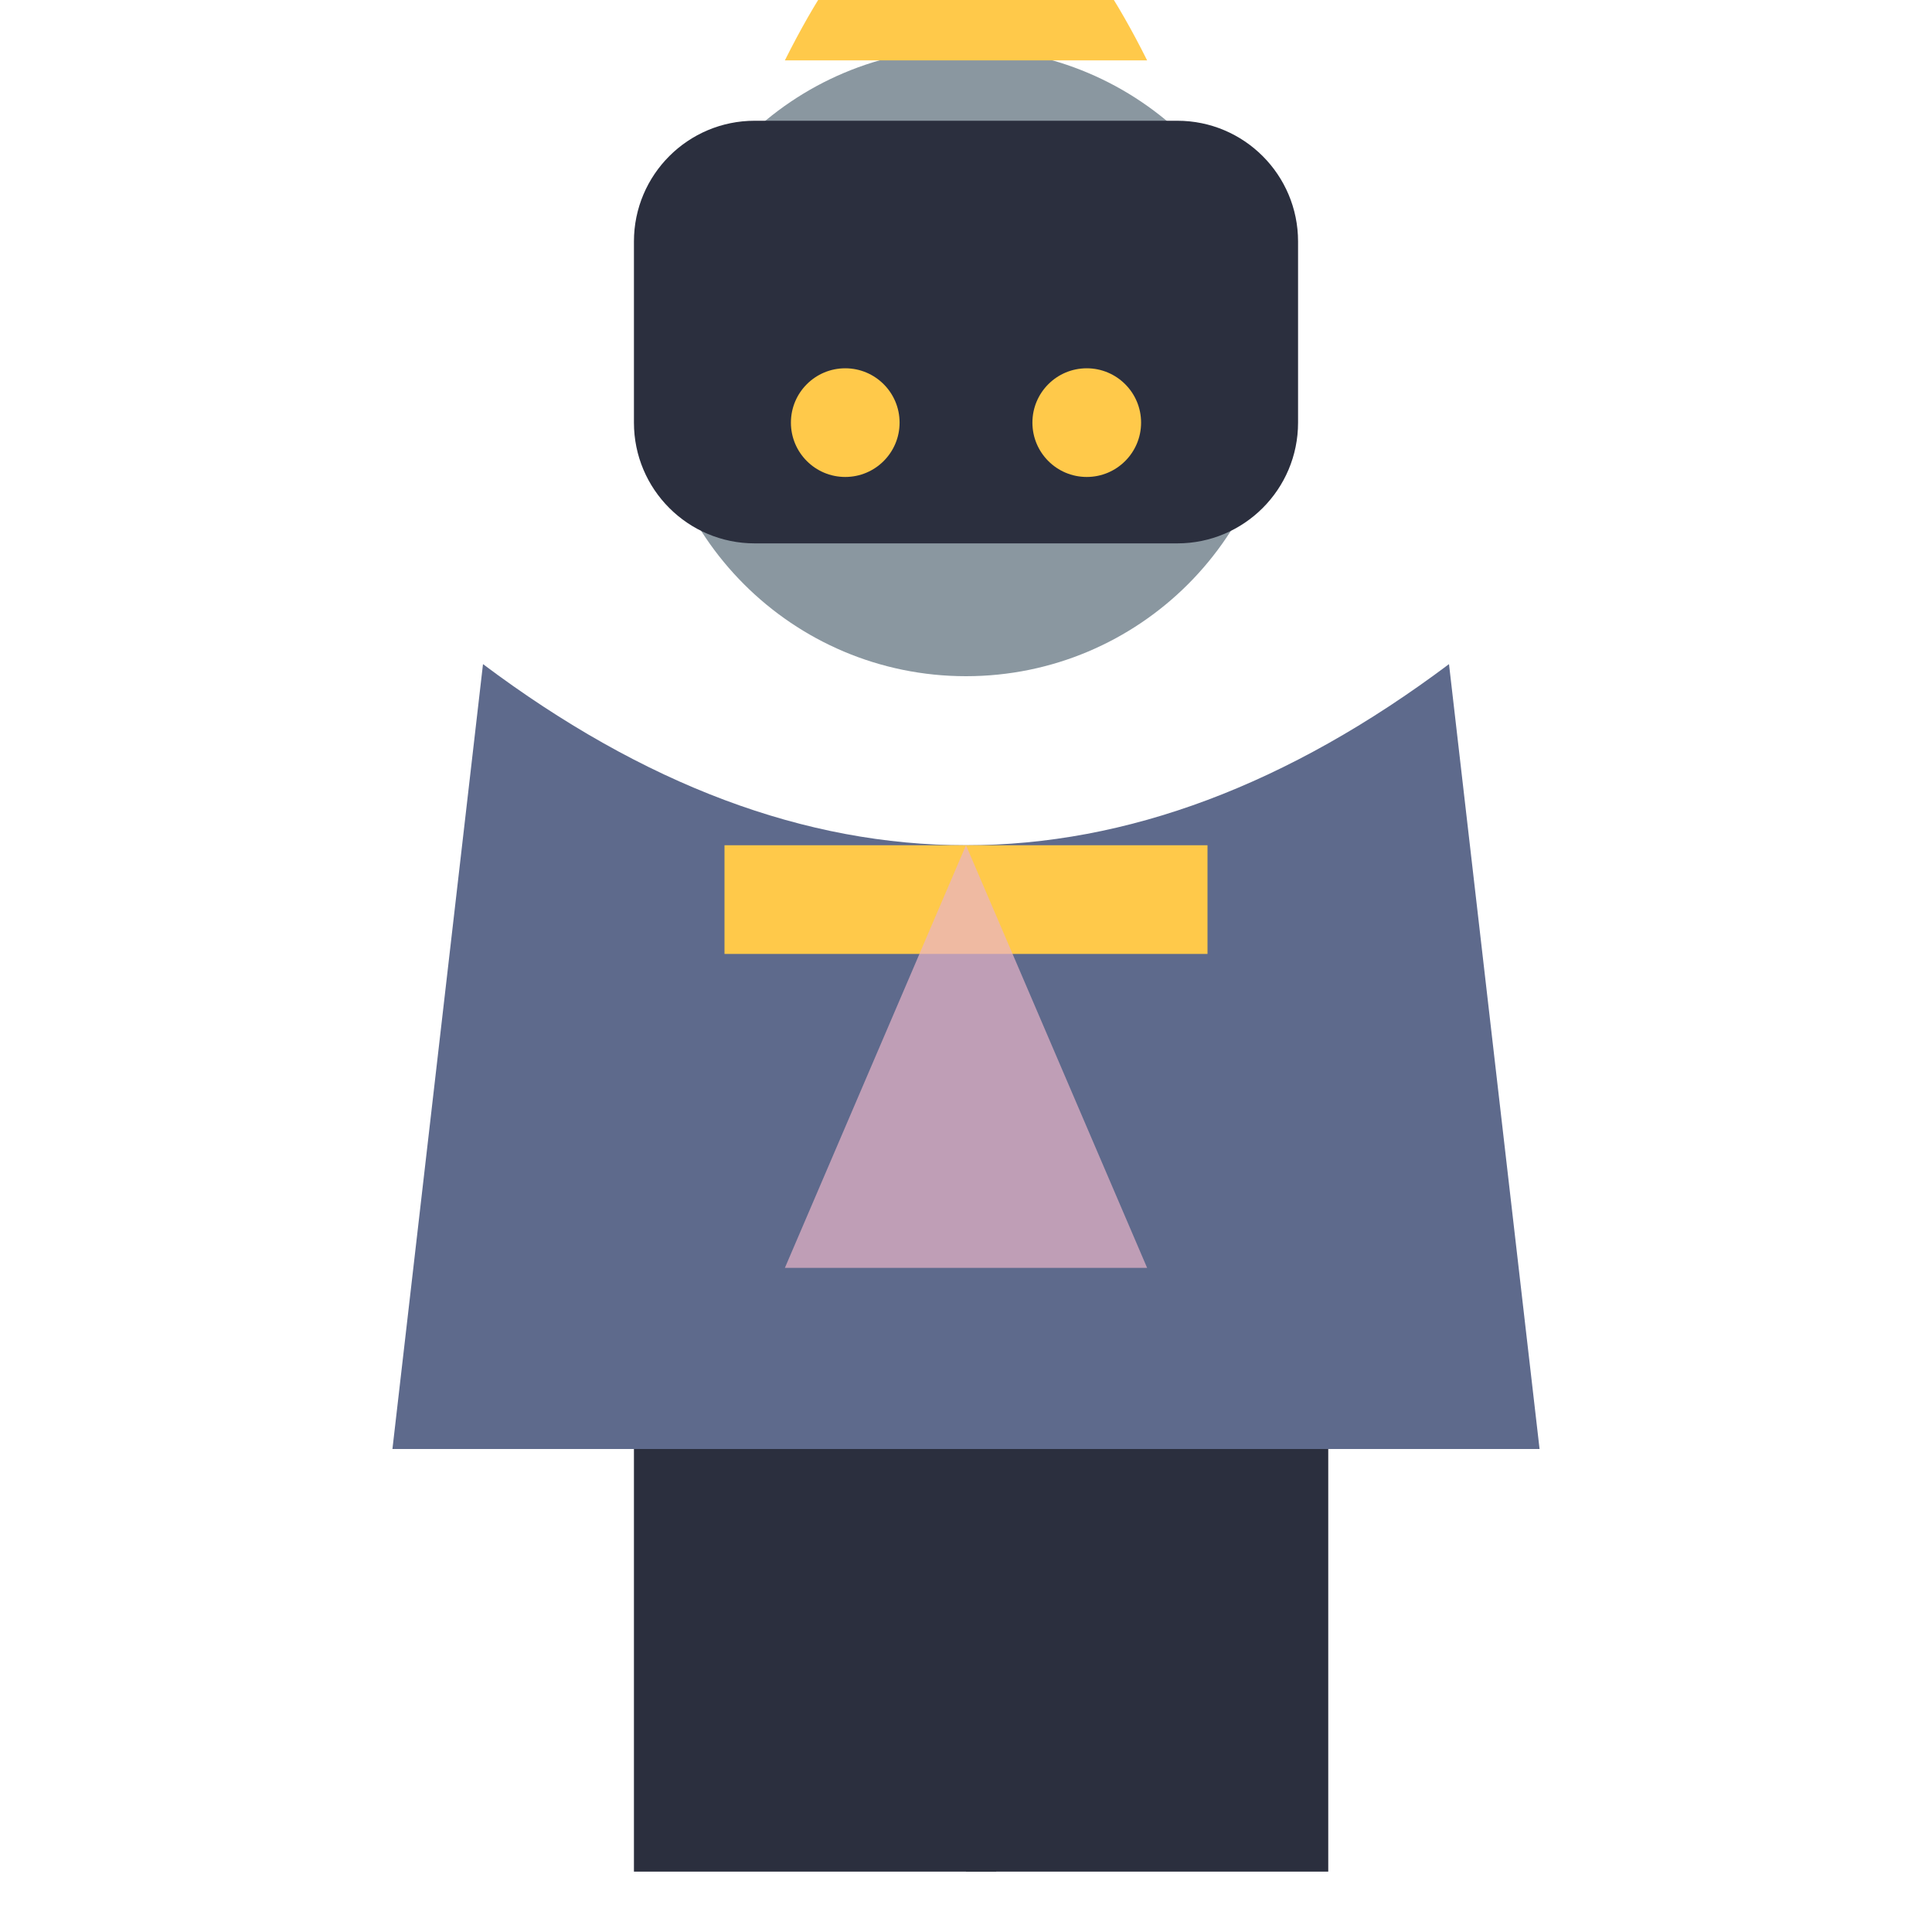
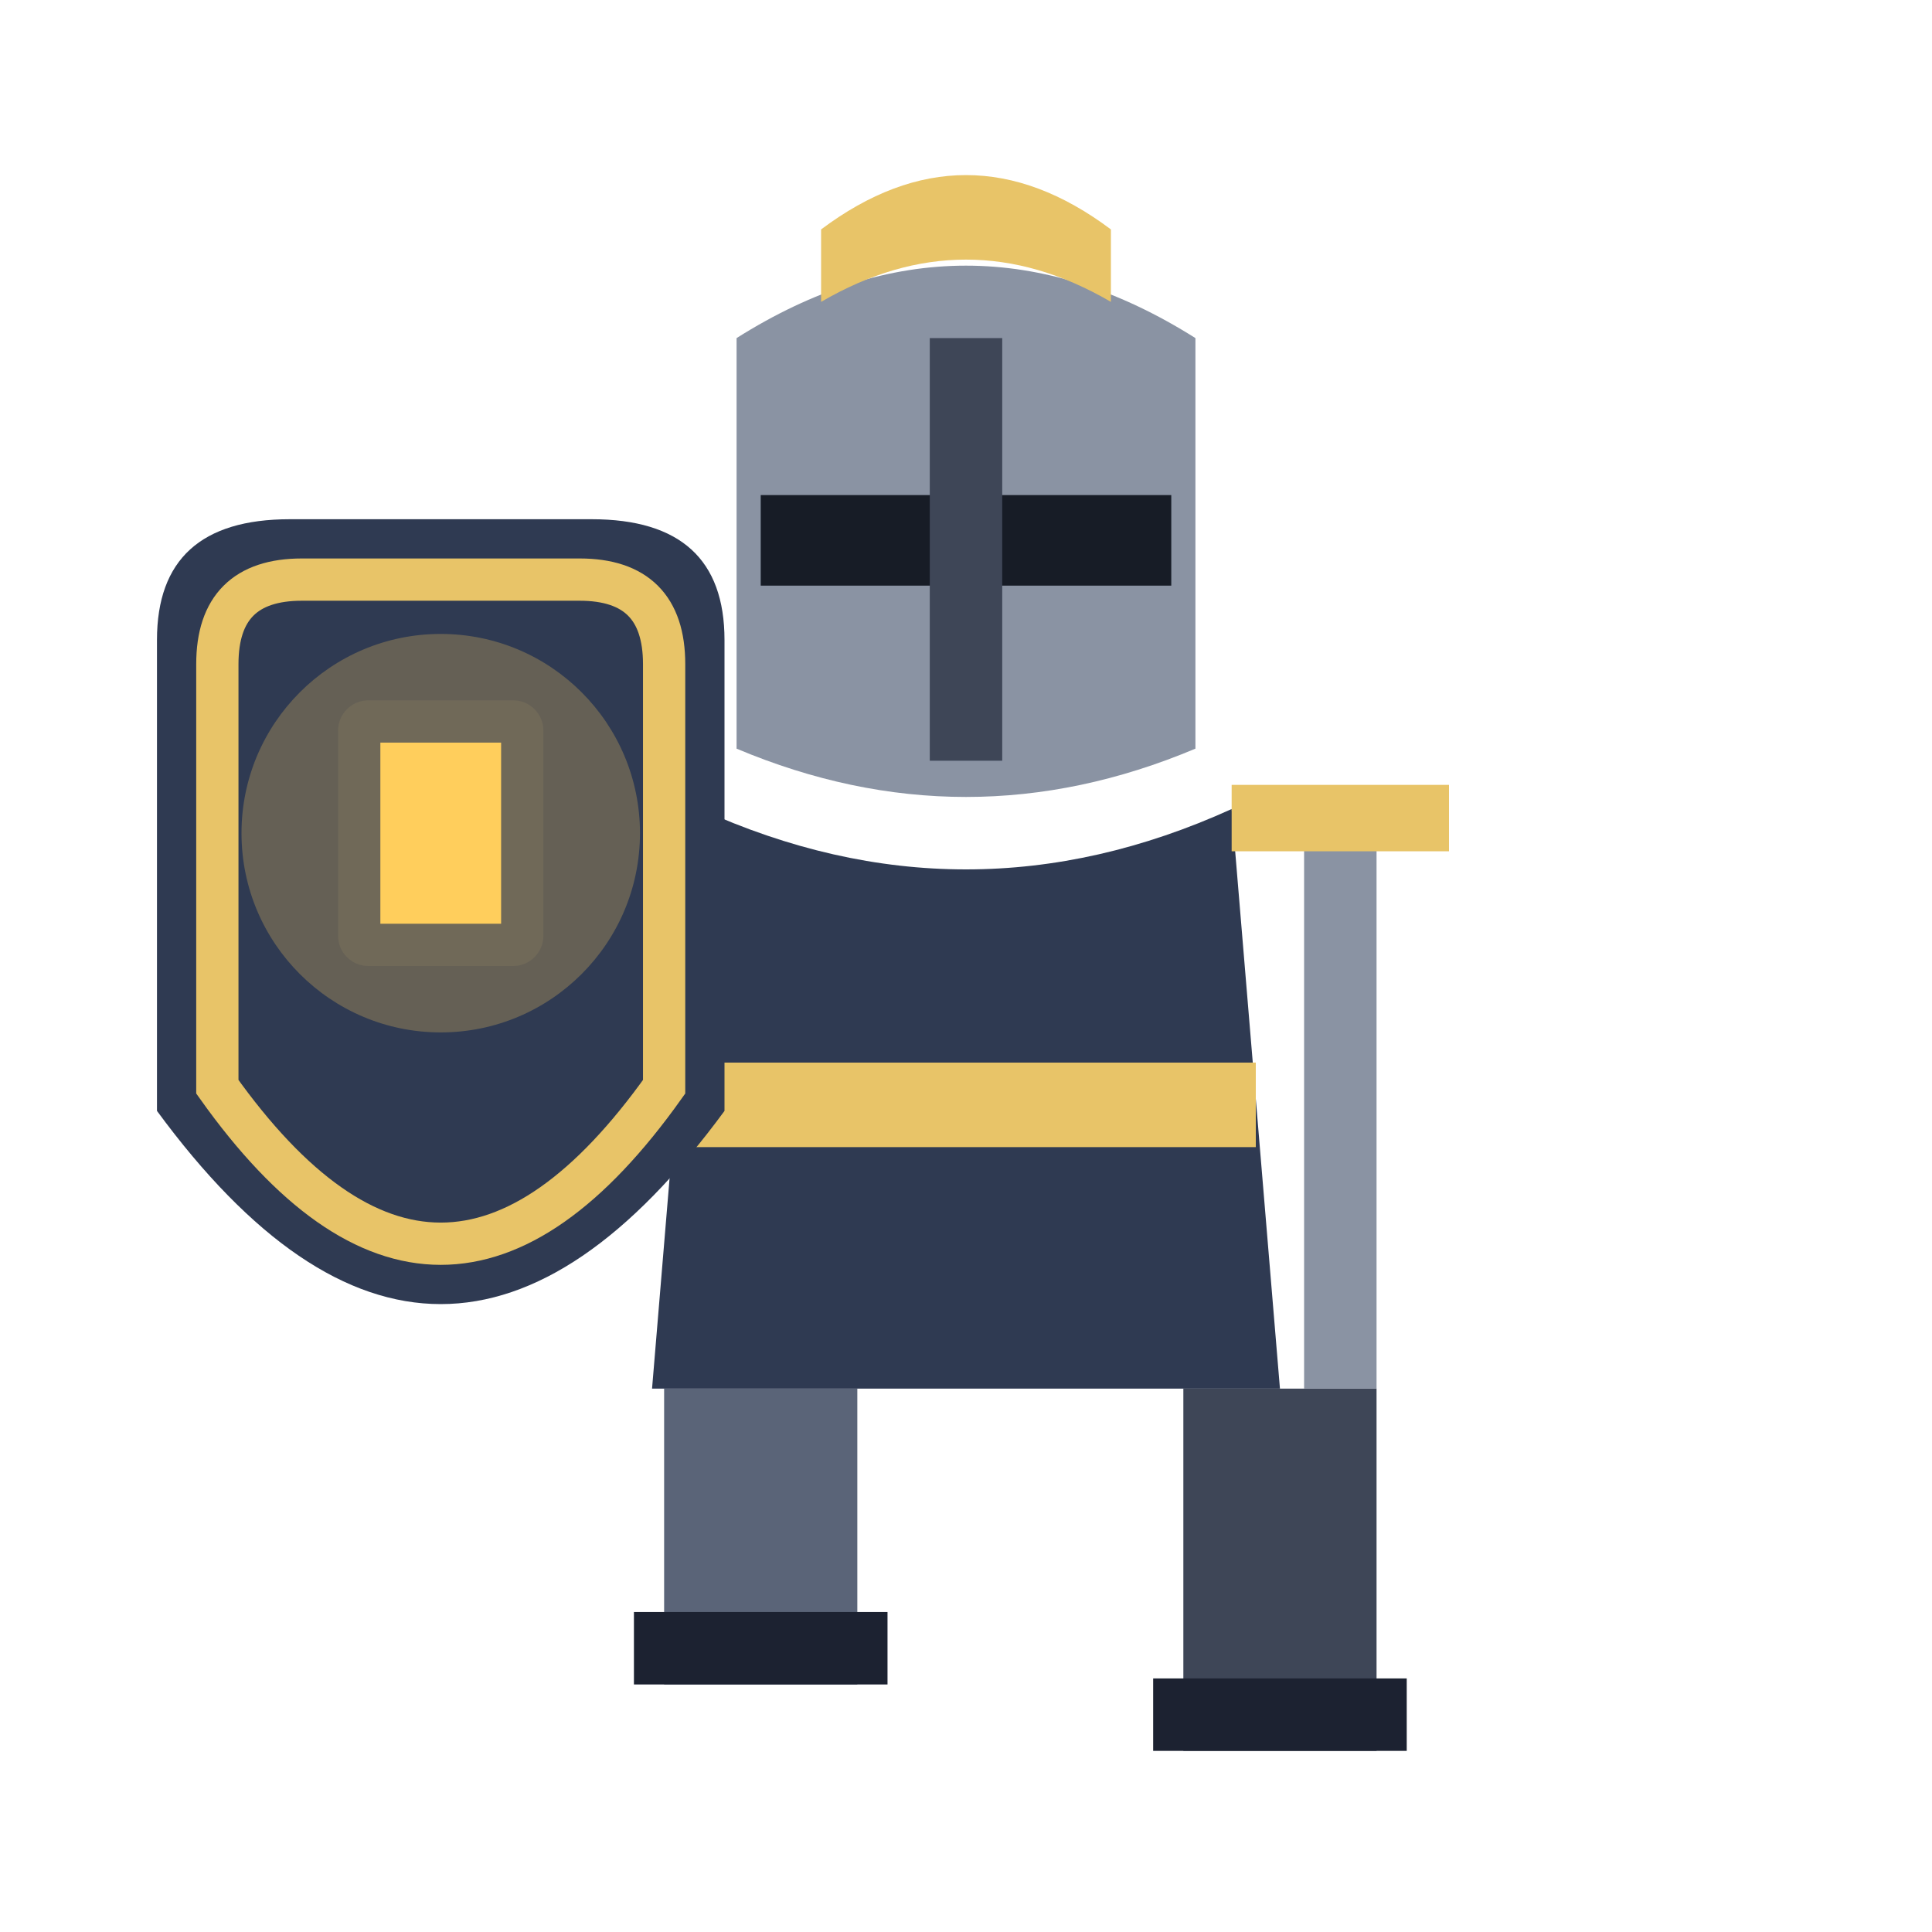
<svg xmlns="http://www.w3.org/2000/svg" viewBox="0 0 32 32">
-   <circle cx="16" cy="6" r="5.2" fill="#8A97A0" />
-   <path d="M13,1 Q16,-5 19,1 Z" fill="#FFC94A" />
-   <rect x="10.5" y="2" width="11" height="7" rx="2" fill="#2B2F3E" />
-   <circle cx="14" cy="7" r="0.9" fill="#FFC94A" />
-   <circle cx="18" cy="7" r="0.9" fill="#FFC94A" />
-   <path d="M8,11 L6.5,24 L25.5,24 L24,11 Q16,17 8,11 Z" fill="#5E6A8C" />
-   <rect x="12" y="14" width="8" height="1.8" fill="#FFC94A" />
-   <path d="M16,14 L13,21 L19,21 Z" fill="#E8B4C8" opacity="0.7" />
-   <rect x="10.5" y="24" width="6" height="7" fill="#2B2F3E" />
-   <rect x="16" y="24" width="6" height="7" fill="#2B2F3E" />
+   <rect x="19.6" y="23.0" width="3.2" height="6.0" fill="#3E4657" />
+   <rect x="19.1" y="27.8" width="4.2" height="1.2" fill="#1C2231" />
+   <rect x="11.0" y="23.0" width="3.2" height="4.9" fill="#5A6478" />
+   <rect x="10.5" y="26.7" width="4.2" height="1.2" fill="#1C2231" />
+   <path d="M11.6,13.4 L10.8,23 L21.2,23 L20.4,13.4 Q16,15.4 11.6,13.4 Z" fill="#2F3A52" />
+   <rect x="11.2" y="17.6" width="9.6" height="1.4" fill="#E8C468" />
+   <path d="M12.2,5.6 Q16,3.2 19.8,5.6 L19.8,12.4 Q16,14 12.2,12.4 Z" fill="#8A93A3" />
+   <rect x="12.6" y="8.2" width="6.8" height="1.5" fill="#171C26" />
+   <path d="M15.4,5.6 L16.6,5.6 L16.6,12.6 L15.4,12.6 Z" fill="#3E4657" />
+   <path d="M13.6,3.8 Q16,2 18.4,3.8 L18.4,5 Q16,3.6 13.6,5 Z" fill="#E8C468" />
+   <path d="M2.6,10.6 Q2.6,8.6 4.8,8.6 L9.8,8.6 Q12,8.6 12,10.6 L12,18.4 Q7.3,24.8 2.6,18.4 Z" fill="#2F3A52" />
+   <path d="M3.6,11 Q3.6,9.6 5,9.6 L9.6,9.6 Q11,9.6 11,11 L11,18 Q7.3,23.2 3.6,18 Z" fill="none" stroke="#E8C468" stroke-width="0.7" />
+   <rect x="5.6" y="11.6" width="3.4" height="4.4" rx="0.5" fill="#3E4657" />
+   <rect x="6.3" y="12.3" width="2" height="3" fill="#FFCE5C" />
+   <circle cx="7.3" cy="13.8" r="3.3" fill="#FFCE5C" opacity="0.26" />
+   <rect x="21.6" y="13.4" width="1.2" height="9.6" fill="#8A93A3" />
+   <rect x="20.4" y="13" width="3.6" height="1.1" fill="#E8C468" />
</svg>
